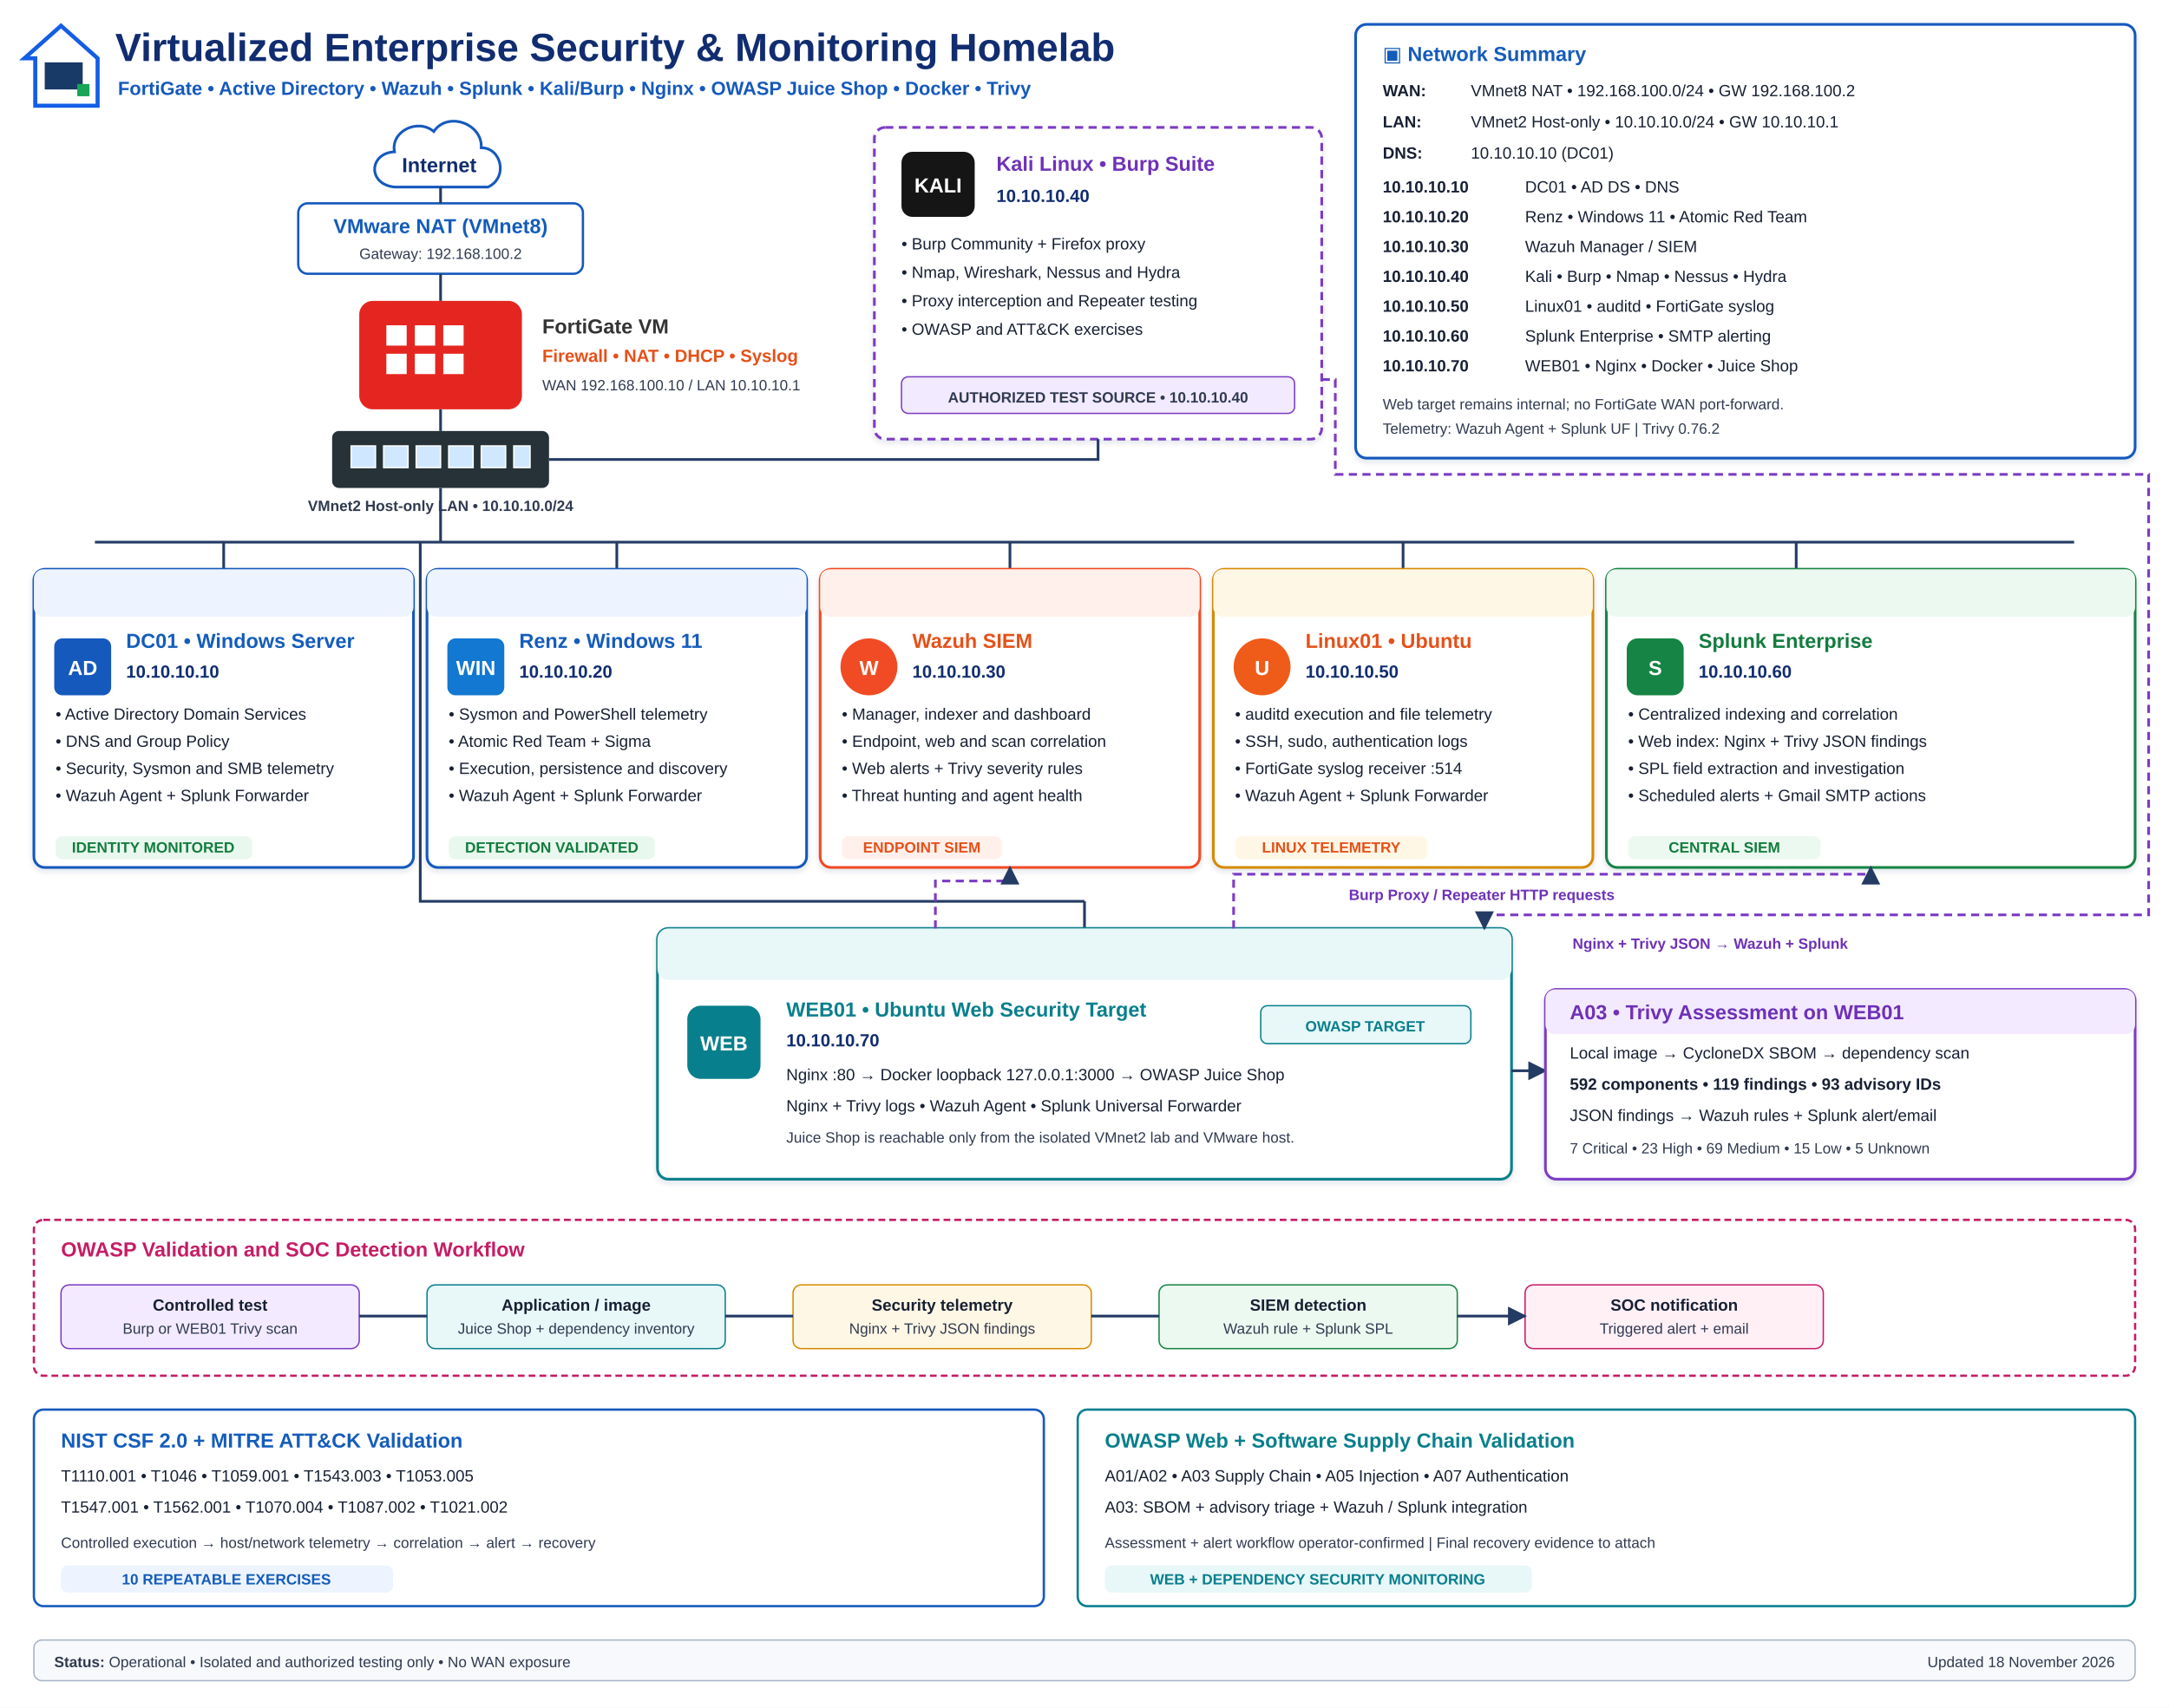
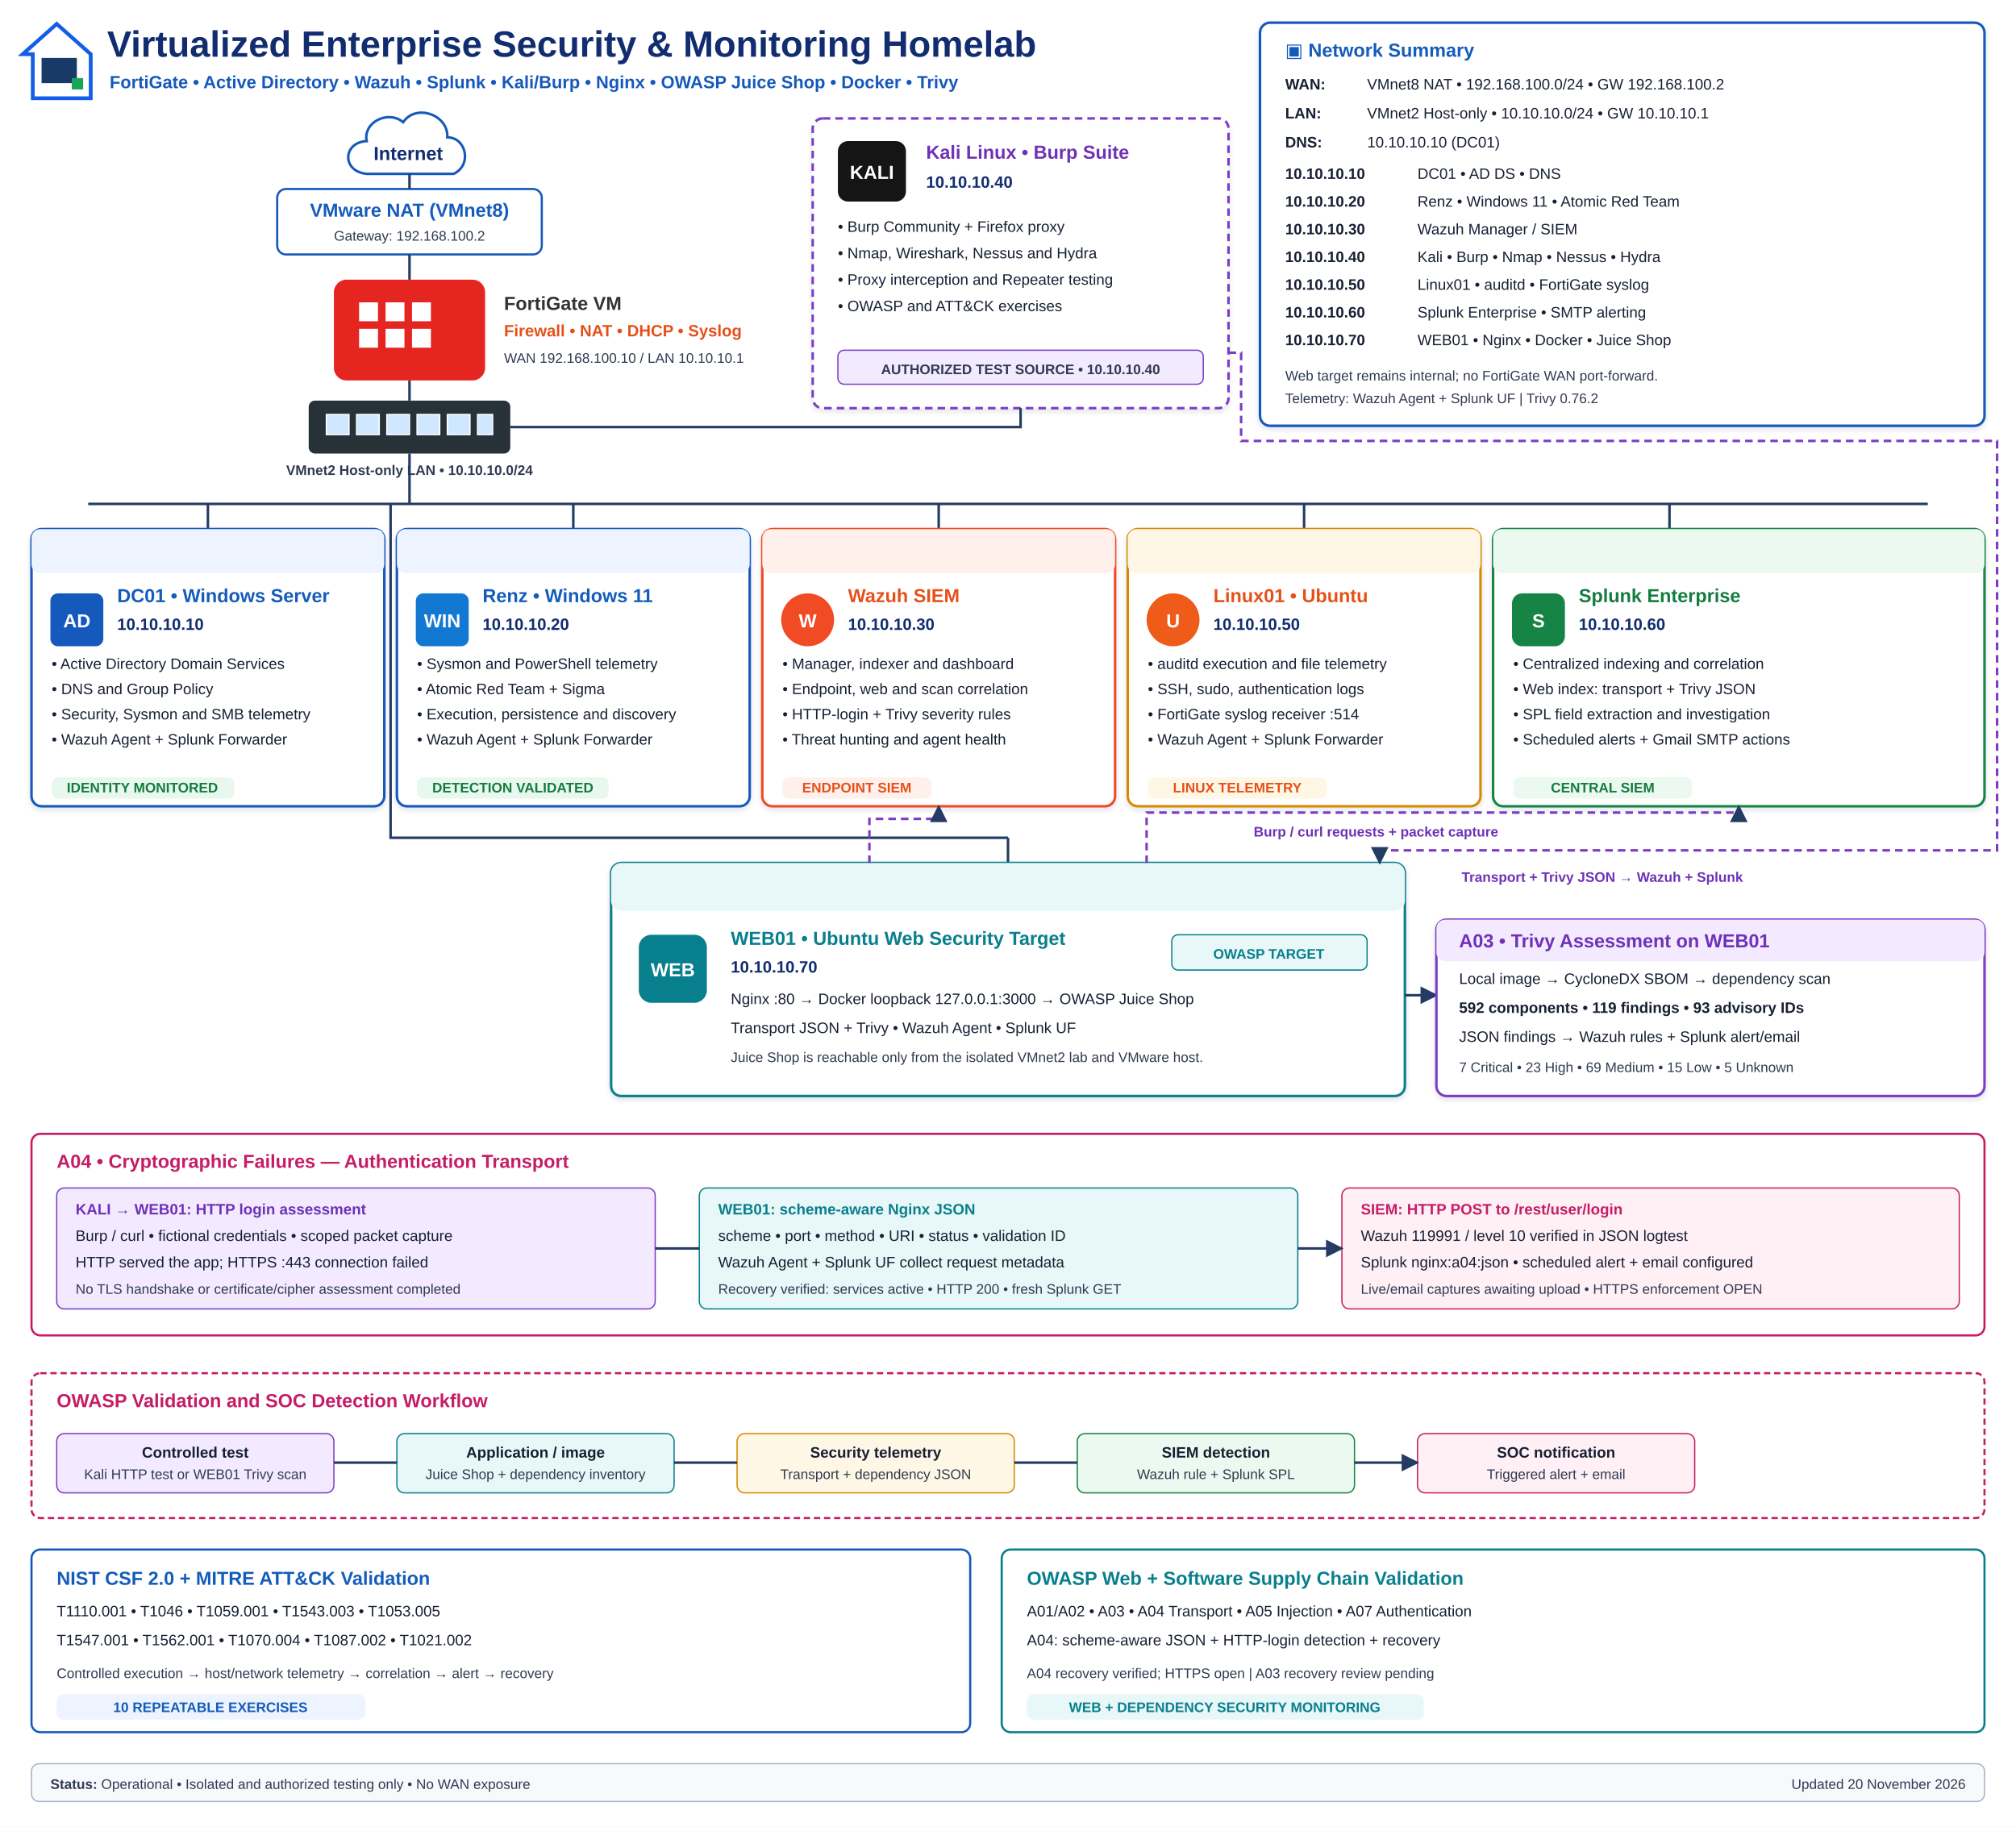
- <svg xmlns="http://www.w3.org/2000/svg" width="1600" height="1260" viewBox="0 0 1600 1260">
+ <svg xmlns="http://www.w3.org/2000/svg" width="1600" height="1450" viewBox="0 0 1600 1450">
  <defs>
    <marker id="arrow" viewBox="0 0 10 10" refX="9" refY="5" markerWidth="7" markerHeight="7" orient="auto">
      <path d="M0 0L10 5L0 10Z" fill="#243b64" />
    </marker>
    <filter id="soft" x="-10%" y="-10%" width="120%" height="120%">
      <feDropShadow dx="0" dy="2" stdDeviation="2" flood-color="#1e3a5f" flood-opacity=".13" />
    </filter>
    <style>
      .title{font:700 29px Arial,sans-serif;fill:#112d70}.subtitle{font:700 14px Arial,sans-serif;fill:#1559bd}
      .h{font:700 15px Arial,sans-serif}.ip{font:700 13px Arial,sans-serif}.t{font:400 12px Arial,sans-serif;fill:#172033}.s{font:400 11px Arial,sans-serif;fill:#303a50}
      .card{fill:#fff;stroke-width:2;rx:8;filter:url(#soft)}.section{fill:#fff;stroke-width:1.7;rx:7}
      .line{fill:none;stroke:#243b64;stroke-width:2}.arrow{fill:none;stroke:#243b64;stroke-width:2;marker-end:url(#arrow)}
      .dash{fill:none;stroke:#7c3cc4;stroke-width:2;stroke-dasharray:6 4;marker-end:url(#arrow)}
      .green{fill:#137c3e}.blue{fill:#145cbb}.purple{fill:#6e31b7}.orange{fill:#e65018}.pink{fill:#c51d65}.navy{fill:#112d70}.teal{fill:#087f8c}
      .badge{rx:5}.white{fill:#fff}.bold{font-weight:700}
    </style>
  </defs>
-   <rect width="1600" height="1260" fill="#fff" />
+   <rect width="1600" height="1450" fill="#fff" />
  <g transform="translate(18 15)">
    <path d="M0 28L27 4l27 24v35H8V28Z" fill="none" stroke="#135ee6" stroke-width="3" />
    <rect x="15" y="31" width="28" height="20" fill="#183a67" />
    <rect x="39" y="47" width="9" height="9" fill="#18a558" />
  </g>
  <text x="85" y="45" class="title">Virtualized Enterprise Security &amp; Monitoring Homelab</text>
  <text x="87" y="70" class="subtitle">FortiGate • Active Directory • Wazuh • Splunk • Kali/Burp • Nginx • OWASP Juice Shop • Docker • Trivy</text>
  <g transform="translate(245 88)">
    <path d="M46 24c-3-15 17-25 29-15 10-15 36-6 35 12 15 0 20 22 5 29H46c-20-2-19-25 0-26Z" fill="#fff" stroke="#1559bd" stroke-width="2" />
    <text x="79" y="39" text-anchor="middle" class="h navy">Internet</text>
  </g>
  <rect x="220" y="150" width="210" height="52" class="section" stroke="#1559bd" />
  <text x="325" y="172" text-anchor="middle" class="h blue">VMware NAT (VMnet8)</text>
  <text x="325" y="191" text-anchor="middle" class="s">Gateway: 192.168.100.2</text>
  <path d="M325 138V150" class="line" />
  <rect x="265" y="222" width="120" height="80" rx="10" fill="#e52620" />
  <g fill="#fff">
    <rect x="285" y="240" width="15" height="15" />
    <rect x="306" y="240" width="15" height="15" />
    <rect x="327" y="240" width="15" height="15" />
    <rect x="285" y="261" width="15" height="15" />
    <rect x="306" y="261" width="15" height="15" />
    <rect x="327" y="261" width="15" height="15" />
  </g>
  <text x="400" y="246" class="h" fill="#333">FortiGate VM</text>
  <text x="400" y="267" class="ip orange">Firewall • NAT • DHCP • Syslog</text>
  <text x="400" y="288" class="s">WAN 192.168.100.10 / LAN 10.10.10.1</text>
  <path d="M325 202V222" class="line" />
  <g transform="translate(245 318)">
    <rect width="160" height="42" rx="5" fill="#263238" />
    <g fill="#cfe8ff" stroke="#fff">
      <rect x="14" y="11" width="18" height="16" />
      <rect x="38" y="11" width="18" height="16" />
      <rect x="62" y="11" width="18" height="16" />
      <rect x="86" y="11" width="18" height="16" />
      <rect x="110" y="11" width="18" height="16" />
      <rect x="134" y="11" width="12" height="16" />
    </g>
  </g>
  <text x="325" y="377" text-anchor="middle" class="s bold">VMnet2 Host-only LAN • 10.10.10.0/24</text>
  <path d="M325 302V318" class="line" />
  <rect x="645" y="94" width="330" height="230" class="card" stroke="#7c3cc4" stroke-dasharray="6 4" />
  <rect x="665" y="112" width="54" height="48" rx="8" fill="#151515" />
  <text x="692" y="142" text-anchor="middle" class="h white">KALI</text>
  <text x="735" y="126" class="h purple">Kali Linux • Burp Suite</text>
  <text x="735" y="149" class="ip navy">10.10.10.40</text>
  <text x="665" y="184" class="t">• Burp Community + Firefox proxy</text>
  <text x="665" y="205" class="t">• Nmap, Wireshark, Nessus and Hydra</text>
  <text x="665" y="226" class="t">• Proxy interception and Repeater testing</text>
  <text x="665" y="247" class="t">• OWASP and ATT&amp;CK exercises</text>
  <rect x="665" y="278" width="290" height="27" class="badge" fill="#f2eaff" stroke="#7c3cc4" />
  <text x="810" y="297" text-anchor="middle" class="s bold">AUTHORIZED TEST SOURCE • 10.10.10.40</text>
  <path d="M405 339H810V324" class="line" />
  <rect x="1000" y="18" width="575" height="320" class="card" stroke="#1559bd" />
  <text x="1020" y="45" class="h blue">▣  Network Summary</text>
  <text x="1020" y="71" class="t bold">WAN:</text>
  <text x="1085" y="71" class="t">VMnet8 NAT • 192.168.100.0/24 • GW 192.168.100.2</text>
  <text x="1020" y="94" class="t bold">LAN:</text>
  <text x="1085" y="94" class="t">VMnet2 Host-only • 10.10.10.0/24 • GW 10.10.10.1</text>
  <text x="1020" y="117" class="t bold">DNS:</text>
  <text x="1085" y="117" class="t">10.10.10.10 (DC01)</text>
  <text x="1020" y="142" class="t bold">10.10.10.10</text>
  <text x="1125" y="142" class="t">DC01 • AD DS • DNS</text>
  <text x="1020" y="164" class="t bold">10.10.10.20</text>
  <text x="1125" y="164" class="t">Renz • Windows 11 • Atomic Red Team</text>
  <text x="1020" y="186" class="t bold">10.10.10.30</text>
  <text x="1125" y="186" class="t">Wazuh Manager / SIEM</text>
  <text x="1020" y="208" class="t bold">10.10.10.40</text>
  <text x="1125" y="208" class="t">Kali • Burp • Nmap • Nessus • Hydra</text>
  <text x="1020" y="230" class="t bold">10.10.10.50</text>
  <text x="1125" y="230" class="t">Linux01 • auditd • FortiGate syslog</text>
  <text x="1020" y="252" class="t bold">10.10.10.60</text>
  <text x="1125" y="252" class="t">Splunk Enterprise • SMTP alerting</text>
  <text x="1020" y="274" class="t bold">10.10.10.70</text>
  <text x="1125" y="274" class="t">WEB01 • Nginx • Docker • Juice Shop</text>
  <text x="1020" y="302" class="s">Web target remains internal; no FortiGate WAN port-forward.</text>
  <text x="1020" y="320" class="s">Telemetry: Wazuh Agent + Splunk UF | Trivy 0.76.2</text>
  <path d="M70 400H1530" class="line" />
  <path d="M325 360V400" class="line" />
  <path d="M165 400V420M455 400V420M745 400V420M1035 400V420M1325 400V420" class="line" />
  <g transform="translate(25 420)">
    <rect width="280" height="220" class="card" stroke="#1559bd" />
    <rect width="280" height="35" rx="7" fill="#edf4ff" />
    <rect x="15" y="51" width="42" height="42" rx="6" fill="#1559bd" />
    <text x="36" y="78" text-anchor="middle" class="h white">AD</text>
    <text x="68" y="58" class="h blue">DC01 • Windows Server</text>
    <text x="68" y="80" class="ip navy">10.10.10.10</text>
    <text x="16" y="111" class="t">• Active Directory Domain Services</text>
    <text x="16" y="131" class="t">• DNS and Group Policy</text>
    <text x="16" y="151" class="t">• Security, Sysmon and SMB telemetry</text>
    <text x="16" y="171" class="t">• Wazuh Agent + Splunk Forwarder</text>
    <rect x="16" y="197" width="145" height="17" class="badge" fill="#e8f8ee" />
    <text x="88" y="209" text-anchor="middle" class="s bold green">IDENTITY MONITORED</text>
  </g>
  <g transform="translate(315 420)">
    <rect width="280" height="220" class="card" stroke="#1559bd" />
    <rect width="280" height="35" rx="7" fill="#edf4ff" />
    <rect x="15" y="51" width="42" height="42" rx="6" fill="#1278d1" />
    <text x="36" y="78" text-anchor="middle" class="h white">WIN</text>
    <text x="68" y="58" class="h blue">Renz • Windows 11</text>
    <text x="68" y="80" class="ip navy">10.10.10.20</text>
    <text x="16" y="111" class="t">• Sysmon and PowerShell telemetry</text>
    <text x="16" y="131" class="t">• Atomic Red Team + Sigma</text>
    <text x="16" y="151" class="t">• Execution, persistence and discovery</text>
    <text x="16" y="171" class="t">• Wazuh Agent + Splunk Forwarder</text>
    <rect x="16" y="197" width="152" height="17" class="badge" fill="#e8f8ee" />
    <text x="92" y="209" text-anchor="middle" class="s bold green">DETECTION VALIDATED</text>
  </g>
  <g transform="translate(605 420)">
    <rect width="280" height="220" class="card" stroke="#f04b24" />
    <rect width="280" height="35" rx="7" fill="#fff0eb" />
    <rect x="15" y="51" width="42" height="42" rx="21" fill="#f04b24" />
    <text x="36" y="78" text-anchor="middle" class="h white">W</text>
    <text x="68" y="58" class="h orange">Wazuh SIEM</text>
    <text x="68" y="80" class="ip navy">10.10.10.30</text>
    <text x="16" y="111" class="t">• Manager, indexer and dashboard</text>
    <text x="16" y="131" class="t">• Endpoint, web and scan correlation</text>
-     <text x="16" y="151" class="t">• Web alerts + Trivy severity rules</text>
+     <text x="16" y="151" class="t">• HTTP-login + Trivy severity rules</text>
    <text x="16" y="171" class="t">• Threat hunting and agent health</text>
    <rect x="16" y="197" width="118" height="17" class="badge" fill="#fff0eb" />
    <text x="75" y="209" text-anchor="middle" class="s bold orange">ENDPOINT SIEM</text>
  </g>
  <g transform="translate(895 420)">
    <rect width="280" height="220" class="card" stroke="#d68a00" />
    <rect width="280" height="35" rx="7" fill="#fff7e5" />
    <rect x="15" y="51" width="42" height="42" rx="21" fill="#ef5b19" />
    <text x="36" y="78" text-anchor="middle" class="h white">U</text>
    <text x="68" y="58" class="h orange">Linux01 • Ubuntu</text>
    <text x="68" y="80" class="ip navy">10.10.10.50</text>
    <text x="16" y="111" class="t">• auditd execution and file telemetry</text>
    <text x="16" y="131" class="t">• SSH, sudo, authentication logs</text>
    <text x="16" y="151" class="t">• FortiGate syslog receiver :514</text>
    <text x="16" y="171" class="t">• Wazuh Agent + Splunk Forwarder</text>
    <rect x="16" y="197" width="142" height="17" class="badge" fill="#fff7e5" />
    <text x="87" y="209" text-anchor="middle" class="s bold orange">LINUX TELEMETRY</text>
  </g>
  <g transform="translate(1185 420)">
    <rect width="390" height="220" class="card" stroke="#168444" />
    <rect width="390" height="35" rx="7" fill="#ecf9f0" />
    <rect x="15" y="51" width="42" height="42" rx="8" fill="#168444" />
    <text x="36" y="78" text-anchor="middle" class="h white">S</text>
    <text x="68" y="58" class="h green">Splunk Enterprise</text>
    <text x="68" y="80" class="ip navy">10.10.10.60</text>
    <text x="16" y="111" class="t">• Centralized indexing and correlation</text>
-     <text x="16" y="131" class="t">• Web index: Nginx + Trivy JSON findings</text>
+     <text x="16" y="131" class="t">• Web index: transport + Trivy JSON</text>
    <text x="16" y="151" class="t">• SPL field extraction and investigation</text>
    <text x="16" y="171" class="t">• Scheduled alerts + Gmail SMTP actions</text>
    <rect x="16" y="197" width="142" height="17" class="badge" fill="#ecf9f0" />
    <text x="87" y="209" text-anchor="middle" class="s bold green">CENTRAL SIEM</text>
  </g>
  <path d="M310 400V665H800" class="line" />
  <path d="M800 665V685" class="line" />
  <rect x="485" y="685" width="630" height="185" class="card" stroke="#087f8c" />
  <rect x="485" y="685" width="630" height="38" rx="8" fill="#e8f7f8" />
  <rect x="507" y="742" width="54" height="54" rx="10" fill="#087f8c" />
  <text x="534" y="775" text-anchor="middle" class="h white">WEB</text>
  <text x="580" y="750" class="h teal">WEB01 • Ubuntu Web Security Target</text>
  <text x="580" y="772" class="ip navy">10.10.10.70</text>
  <text x="580" y="797" class="t">Nginx :80 → Docker loopback 127.0.0.1:3000 → OWASP Juice Shop</text>
-   <text x="580" y="820" class="t">Nginx + Trivy logs • Wazuh Agent • Splunk Universal Forwarder</text>
+   <text x="580" y="820" class="t">Transport JSON + Trivy • Wazuh Agent • Splunk UF</text>
  <text x="580" y="843" class="s">Juice Shop is reachable only from the isolated VMnet2 lab and VMware host.</text>
  <rect x="930" y="742" width="155" height="28" class="badge" fill="#e8f7f8" stroke="#087f8c" />
  <text x="1007" y="761" text-anchor="middle" class="s bold teal">OWASP TARGET</text>
  <path d="M975 280H985V350H1585V675H1095V685" class="dash" />
  <rect x="990" y="652" width="225" height="17" fill="#fff" />
-   <text x="995" y="664" class="s bold purple">Burp Proxy / Repeater HTTP requests</text>
+   <text x="995" y="664" class="s bold purple">Burp / curl requests + packet capture</text>
  <path d="M690 685V650H745V640" class="dash" />
  <path d="M910 685V645H1380V640" class="dash" />
-   <text x="1160" y="700" class="s bold purple">Nginx + Trivy JSON → Wazuh + Splunk</text>
+   <text x="1160" y="700" class="s bold purple">Transport + Trivy JSON → Wazuh + Splunk</text>
  <path d="M1115 790H1140" class="arrow" />
  <rect x="1140" y="730" width="435" height="140" class="card" stroke="#7c3cc4" />
  <rect x="1140" y="730" width="435" height="33" rx="7" fill="#f3eaff" />
  <text x="1158" y="752" class="h purple">A03 • Trivy Assessment on WEB01</text>
  <text x="1158" y="781" class="t">Local image → CycloneDX SBOM → dependency scan</text>
  <text x="1158" y="804" class="t bold">592 components • 119 findings • 93 advisory IDs</text>
  <text x="1158" y="827" class="t">JSON findings → Wazuh rules + Splunk alert/email</text>
  <text x="1158" y="851" class="s">7 Critical • 23 High • 69 Medium • 15 Low • 5 Unknown</text>
-   <rect x="25" y="900" width="1550" height="115" class="section" stroke="#c51d65" stroke-dasharray="5 3" />
-   <text x="45" y="927" class="h pink">OWASP Validation and SOC Detection Workflow</text>
-   <g transform="translate(45 948)">
-     <rect width="220" height="47" rx="6" fill="#f3eaff" stroke="#7c3cc4" />
-     <text x="110" y="19" text-anchor="middle" class="t bold">Controlled test</text>
-     <text x="110" y="36" text-anchor="middle" class="s">Burp or WEB01 Trivy scan</text>
-   </g>
-   <g transform="translate(315 948)">
-     <rect width="220" height="47" rx="6" fill="#e8f7f8" stroke="#087f8c" />
-     <text x="110" y="19" text-anchor="middle" class="t bold">Application / image</text>
-     <text x="110" y="36" text-anchor="middle" class="s">Juice Shop + dependency inventory</text>
-   </g>
-   <g transform="translate(585 948)">
-     <rect width="220" height="47" rx="6" fill="#fff7e5" stroke="#d68a00" />
-     <text x="110" y="19" text-anchor="middle" class="t bold">Security telemetry</text>
-     <text x="110" y="36" text-anchor="middle" class="s">Nginx + Trivy JSON findings</text>
-   </g>
-   <g transform="translate(855 948)">
-     <rect width="220" height="47" rx="6" fill="#ecf9f0" stroke="#168444" />
-     <text x="110" y="19" text-anchor="middle" class="t bold">SIEM detection</text>
-     <text x="110" y="36" text-anchor="middle" class="s">Wazuh rule + Splunk SPL</text>
-   </g>
-   <g transform="translate(1125 948)">
-     <rect width="220" height="47" rx="6" fill="#fff0f6" stroke="#c51d65" />
-     <text x="110" y="19" text-anchor="middle" class="t bold">SOC notification</text>
-     <text x="110" y="36" text-anchor="middle" class="s">Triggered alert + email</text>
-   </g>
-   <path d="M265 971H315M535 971H585M805 971H855M1075 971H1125" class="arrow" />
-   <rect x="25" y="1040" width="745" height="145" class="section" stroke="#1559bd" />
-   <text x="45" y="1068" class="h blue">NIST CSF 2.0 + MITRE ATT&amp;CK Validation</text>
-   <text x="45" y="1093" class="t">T1110.001 • T1046 • T1059.001 • T1543.003 • T1053.005</text>
-   <text x="45" y="1116" class="t">T1547.001 • T1562.001 • T1070.004 • T1087.002 • T1021.002</text>
-   <text x="45" y="1142" class="s">Controlled execution → host/network telemetry → correlation → alert → recovery</text>
-   <rect x="45" y="1155" width="245" height="20" class="badge" fill="#edf4ff" />
-   <text x="167" y="1169" text-anchor="middle" class="s bold blue">10 REPEATABLE EXERCISES</text>
-   <rect x="795" y="1040" width="780" height="145" class="section" stroke="#087f8c" />
-   <text x="815" y="1068" class="h teal">OWASP Web + Software Supply Chain Validation</text>
-   <text x="815" y="1093" class="t">A01/A02 • A03 Supply Chain • A05 Injection • A07 Authentication</text>
-   <text x="815" y="1116" class="t">A03: SBOM + advisory triage + Wazuh / Splunk integration</text>
-   <text x="815" y="1142" class="s">Assessment + alert workflow operator-confirmed | Final recovery evidence to attach</text>
-   <rect x="815" y="1155" width="315" height="20" class="badge" fill="#e8f7f8" />
-   <text x="972" y="1169" text-anchor="middle" class="s bold teal">WEB + DEPENDENCY SECURITY MONITORING</text>
-   <rect x="25" y="1210" width="1550" height="30" rx="6" fill="#f7f9fc" stroke="#a7b3c5" />
-   <text x="40" y="1230" class="s">
-     <tspan class="bold">Status:</tspan> Operational • Isolated and authorized testing only • No WAN exposure</text>
-   <text x="1560" y="1230" text-anchor="end" class="s">Updated 18 November 2026</text>
+   <rect x="25" y="900" width="1550" height="160" class="section" stroke="#c51d65" />
+   <text x="45" y="927" class="h pink">A04 • Cryptographic Failures — Authentication Transport</text>
+   <rect x="45" y="943" width="475" height="96" rx="6" fill="#f3eaff" stroke="#7c3cc4" />
+   <text x="60" y="964" class="t bold purple">KALI → WEB01: HTTP login assessment</text>
+   <text x="60" y="985" class="t">Burp / curl • fictional credentials • scoped packet capture</text>
+   <text x="60" y="1006" class="t">HTTP served the app; HTTPS :443 connection failed</text>
+   <text x="60" y="1027" class="s">No TLS handshake or certificate/cipher assessment completed</text>
+   <rect x="555" y="943" width="475" height="96" rx="6" fill="#e8f7f8" stroke="#087f8c" />
+   <text x="570" y="964" class="t bold teal">WEB01: scheme-aware Nginx JSON</text>
+   <text x="570" y="985" class="t">scheme • port • method • URI • status • validation ID</text>
+   <text x="570" y="1006" class="t">Wazuh Agent + Splunk UF collect request metadata</text>
+   <text x="570" y="1027" class="s">Recovery verified: services active • HTTP 200 • fresh Splunk GET</text>
+   <rect x="1065" y="943" width="490" height="96" rx="6" fill="#fff0f6" stroke="#c51d65" />
+   <text x="1080" y="964" class="t bold pink">SIEM: HTTP POST to /rest/user/login</text>
+   <text x="1080" y="985" class="t">Wazuh 119991 / level 10 verified in JSON logtest</text>
+   <text x="1080" y="1006" class="t">Splunk nginx:a04:json • scheduled alert + email configured</text>
+   <text x="1080" y="1027" class="s">Live/email captures awaiting upload • HTTPS enforcement OPEN</text>
+   <path d="M520 991H555M1030 991H1065" class="arrow" />
+   <g transform="translate(0 190)">
+     <rect x="25" y="900" width="1550" height="115" class="section" stroke="#c51d65" stroke-dasharray="5 3" />
+     <text x="45" y="927" class="h pink">OWASP Validation and SOC Detection Workflow</text>
+     <g transform="translate(45 948)">
+       <rect width="220" height="47" rx="6" fill="#f3eaff" stroke="#7c3cc4" />
+       <text x="110" y="19" text-anchor="middle" class="t bold">Controlled test</text>
+       <text x="110" y="36" text-anchor="middle" class="s">Kali HTTP test or WEB01 Trivy scan</text>
+     </g>
+     <g transform="translate(315 948)">
+       <rect width="220" height="47" rx="6" fill="#e8f7f8" stroke="#087f8c" />
+       <text x="110" y="19" text-anchor="middle" class="t bold">Application / image</text>
+       <text x="110" y="36" text-anchor="middle" class="s">Juice Shop + dependency inventory</text>
+     </g>
+     <g transform="translate(585 948)">
+       <rect width="220" height="47" rx="6" fill="#fff7e5" stroke="#d68a00" />
+       <text x="110" y="19" text-anchor="middle" class="t bold">Security telemetry</text>
+       <text x="110" y="36" text-anchor="middle" class="s">Transport + dependency JSON</text>
+     </g>
+     <g transform="translate(855 948)">
+       <rect width="220" height="47" rx="6" fill="#ecf9f0" stroke="#168444" />
+       <text x="110" y="19" text-anchor="middle" class="t bold">SIEM detection</text>
+       <text x="110" y="36" text-anchor="middle" class="s">Wazuh rule + Splunk SPL</text>
+     </g>
+     <g transform="translate(1125 948)">
+       <rect width="220" height="47" rx="6" fill="#fff0f6" stroke="#c51d65" />
+       <text x="110" y="19" text-anchor="middle" class="t bold">SOC notification</text>
+       <text x="110" y="36" text-anchor="middle" class="s">Triggered alert + email</text>
+     </g>
+     <path d="M265 971H315M535 971H585M805 971H855M1075 971H1125" class="arrow" />
+     <rect x="25" y="1040" width="745" height="145" class="section" stroke="#1559bd" />
+     <text x="45" y="1068" class="h blue">NIST CSF 2.0 + MITRE ATT&amp;CK Validation</text>
+     <text x="45" y="1093" class="t">T1110.001 • T1046 • T1059.001 • T1543.003 • T1053.005</text>
+     <text x="45" y="1116" class="t">T1547.001 • T1562.001 • T1070.004 • T1087.002 • T1021.002</text>
+     <text x="45" y="1142" class="s">Controlled execution → host/network telemetry → correlation → alert → recovery</text>
+     <rect x="45" y="1155" width="245" height="20" class="badge" fill="#edf4ff" />
+     <text x="167" y="1169" text-anchor="middle" class="s bold blue">10 REPEATABLE EXERCISES</text>
+     <rect x="795" y="1040" width="780" height="145" class="section" stroke="#087f8c" />
+     <text x="815" y="1068" class="h teal">OWASP Web + Software Supply Chain Validation</text>
+     <text x="815" y="1093" class="t">A01/A02 • A03 • A04 Transport • A05 Injection • A07 Authentication</text>
+     <text x="815" y="1116" class="t">A04: scheme-aware JSON + HTTP-login detection + recovery</text>
+     <text x="815" y="1142" class="s">A04 recovery verified; HTTPS open | A03 recovery review pending</text>
+     <rect x="815" y="1155" width="315" height="20" class="badge" fill="#e8f7f8" />
+     <text x="972" y="1169" text-anchor="middle" class="s bold teal">WEB + DEPENDENCY SECURITY MONITORING</text>
+     <rect x="25" y="1210" width="1550" height="30" rx="6" fill="#f7f9fc" stroke="#a7b3c5" />
+     <text x="40" y="1230" class="s">
+       <tspan class="bold">Status:</tspan> Operational • Isolated and authorized testing only • No WAN exposure</text>
+     <text x="1560" y="1230" text-anchor="end" class="s">Updated 20 November 2026</text>
+   </g>
</svg>
